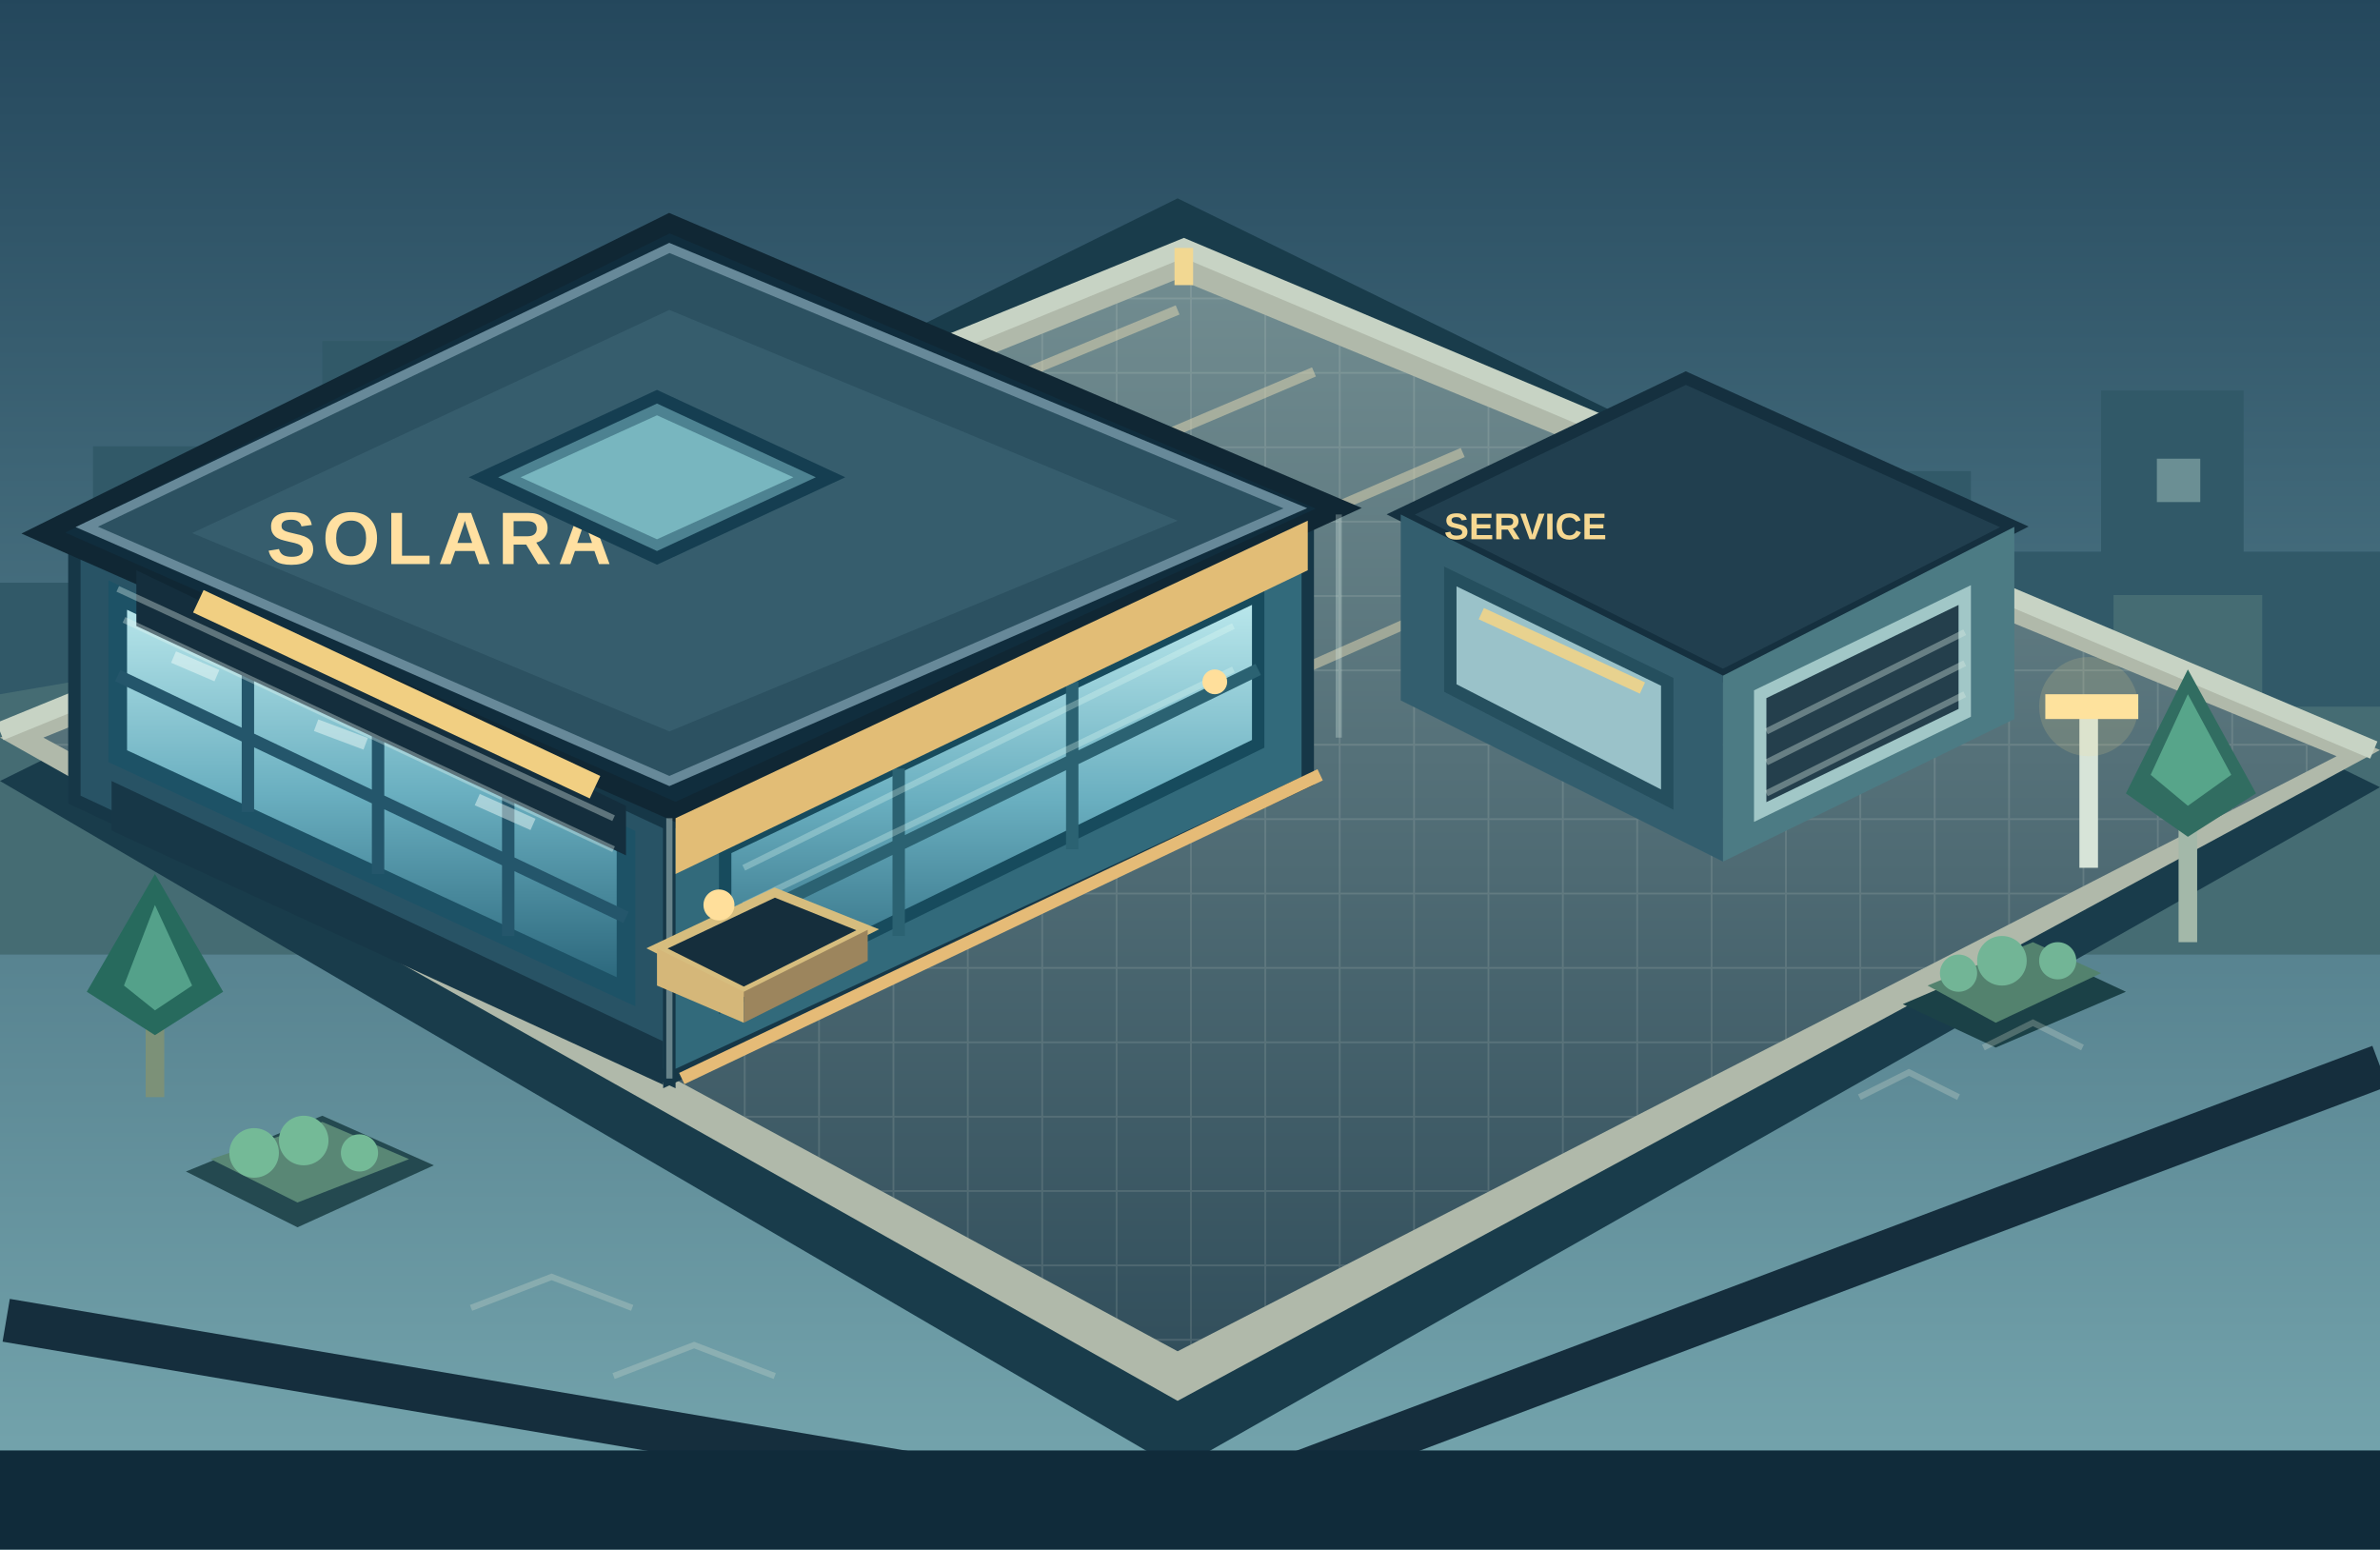
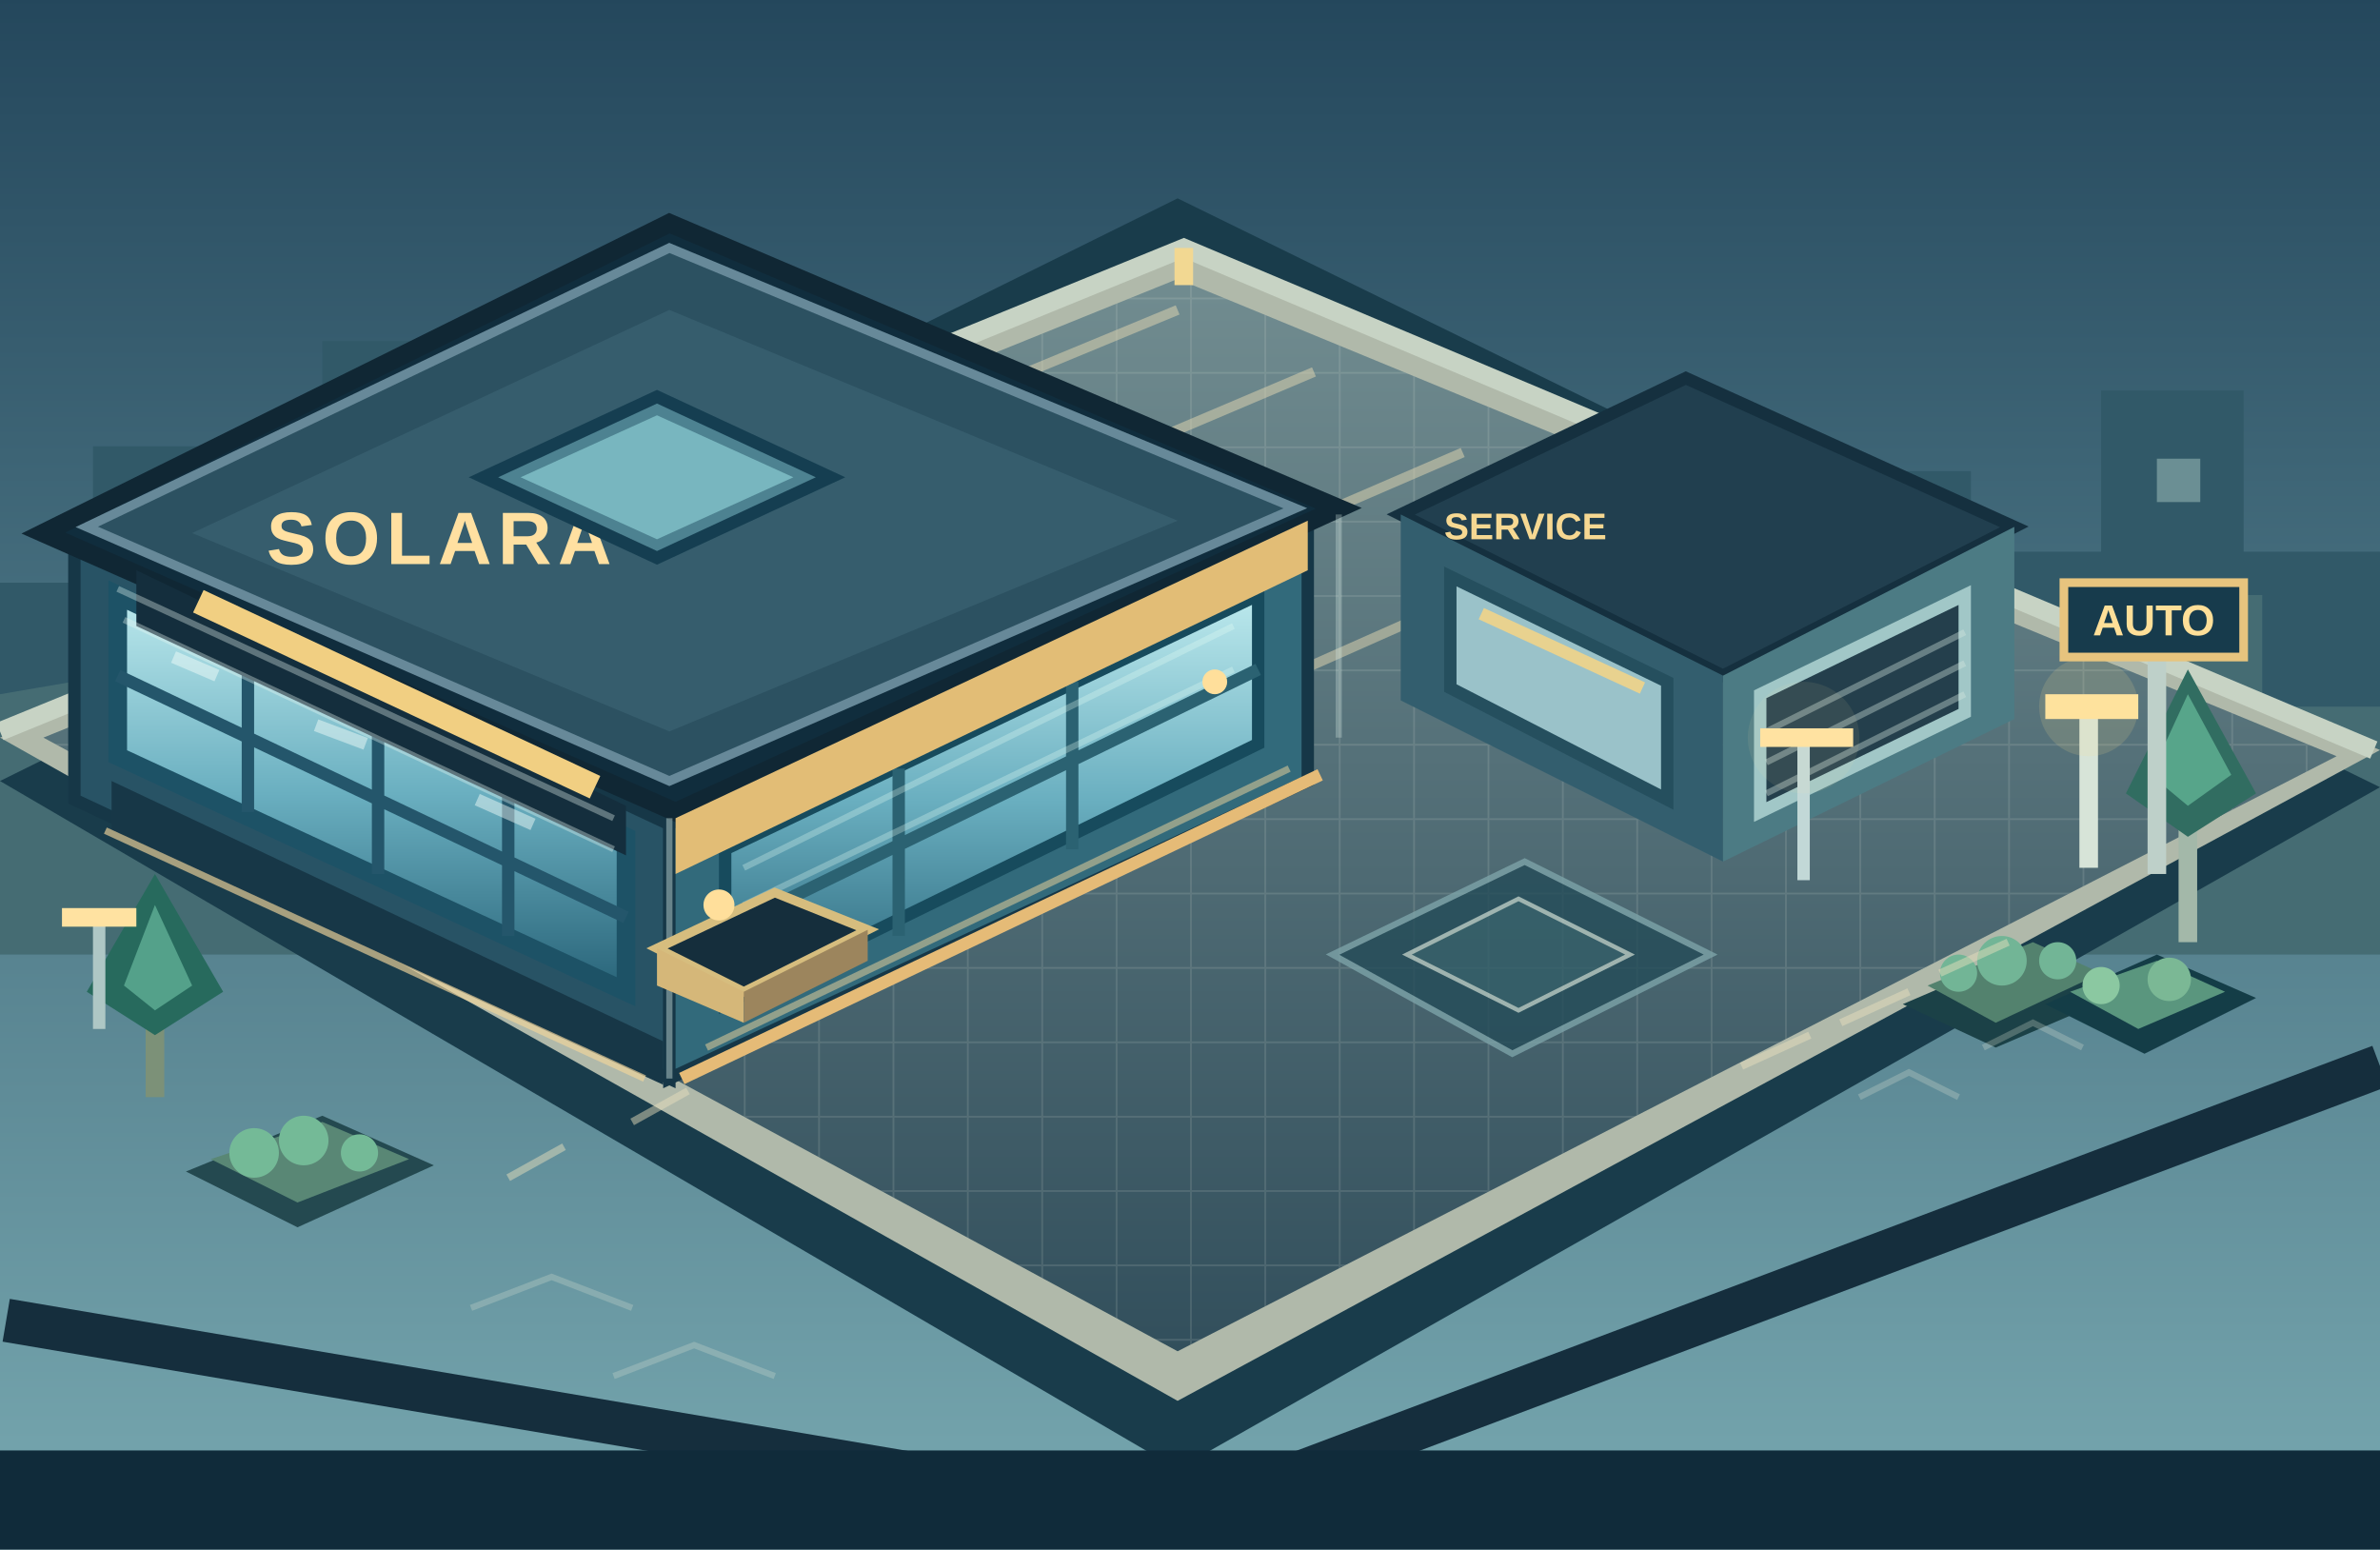
<svg xmlns="http://www.w3.org/2000/svg" width="768" height="500" viewBox="0 0 384 250">
  <defs>
    <linearGradient id="sky" x2="0" y2="1">
      <stop stop-color="#24475c" />
      <stop offset="1" stop-color="#78a9b1" />
    </linearGradient>
    <linearGradient id="glass" x2="0" y2="1">
      <stop stop-color="#bce9ed" />
      <stop offset=".5" stop-color="#6aafc0" />
      <stop offset="1" stop-color="#286378" />
    </linearGradient>
    <linearGradient id="road" x2="0" y2="1">
      <stop stop-color="#718c90" />
      <stop offset="1" stop-color="#324f5c" />
    </linearGradient>
    <pattern id="tiles" width="12" height="12" patternUnits="userSpaceOnUse">
      <path d="M0 0H12M0 0V12" stroke="#e0e5d8" stroke-width=".6" opacity=".13" />
    </pattern>
  </defs>
  <rect width="384" height="250" fill="url(#sky)" />
  <path d="M0 94L15 94V72H37V88H52V55H78V83H97V68H119V92H140V73H166V98H188V64H215V91H238V71H267V95H291V76H318V89H339V63H362V89H384V126H0Z" fill="#315968" />
  <path d="M0 112L35 106V85H53V110H77V95H91V113H122V91H143V117H175V94H197V115H223V100H247V119H282V90H306V111H341V96H365V114H384V154H0Z" fill="#456c73" />
  <g fill="#b2d0c9" opacity=".45">
    <path d="M14 89h5v5h-5zM28 89h5v5h-5zM60 70h6v7h-6zM102 77h6v6h-6zM153 84h5v6h-5zM197 76h7v7h-7zM252 82h7v7h-7zM348 74h7v7h-7z" />
  </g>
  <path d="M0 126L190 32L384 127L190 237Z" fill="#193c4b" />
  <path d="M0 119L190 39L384 121L190 226Z" fill="#b0b9aa" />
  <path d="M7 119L190 45L377 122L190 218Z" fill="url(#road)" />
  <path d="M7 119L190 45L377 122L190 218Z" fill="url(#tiles)" />
  <path d="M0 118L191 40L383 121" stroke="#c7d3c4" stroke-width="3" fill="none" />
  <path d="M191 40L191 46" stroke="#f2d892" stroke-width="3" />
  <g stroke="#e4d8b1" stroke-width="1.6" opacity=".5">
    <path d="M16 122L190 50M40 133L212 60M67 146L236 73M93 160L262 85" />
  </g>
  <path d="M12 87L108 41L211 84L108 133Z" fill="#152f3f" stroke="#0e2736" stroke-width="3" />
  <path d="M12 88L108 133V174L12 129Z" fill="#285365" stroke="#163747" stroke-width="2" />
  <path d="M108 133L211 84V126L108 174Z" fill="#326a7b" stroke="#163747" stroke-width="2" />
  <path d="M19 96L101 135V160L19 122Z" fill="url(#glass)" stroke="#1d5266" stroke-width="3" />
  <g stroke="#24566b" stroke-width="2">
    <path d="M40 106v25M61 116v25M82 126v25M19 109l82 39" />
  </g>
  <path d="M117 137L203 96V120L117 162Z" fill="url(#glass)" stroke="#174b5d" stroke-width="2" />
  <g stroke="#2b6272" stroke-width="2">
    <path d="M145 124v27M173 110v27M117 150l86-42" />
  </g>
  <path d="M7 86L108 36L216 82L109 131Z" fill="#102d3d" stroke="#102734" stroke-width="3" />
  <path d="M14 85L108 40L209 82L108 126Z" fill="#2c5161" stroke="#678999" stroke-width="1.5" />
  <path d="M31 86L108 50L190 84L108 118Z" fill="#365d6d" />
  <path d="M22 92L101 130V138L22 101Z" fill="#142e3d" />
  <path d="M32 97L96 127" stroke="#f1cf82" stroke-width="4" />
  <text x="43" y="91" font-family="Arial,sans-serif" font-weight="900" font-size="12" fill="#ffe0a1" letter-spacing="1">SOLARA</text>
  <path d="M109 132L211 84V92L109 141Z" fill="#e2bd76" />
  <path d="M18 126L107 168L107 175L18 134Z" fill="#173747" />
  <path d="M110 174L213 125" stroke="#e5bb77" stroke-width="2" />
  <path d="M226 83L272 61L325 85L278 109Z" fill="#213f4f" stroke="#15303f" stroke-width="2" />
  <path d="M226 83L278 109V139L226 113Z" fill="#335e6e" />
  <path d="M278 109L325 85V116L278 139Z" fill="#4c7b84" />
  <path d="M234 93L269 110V129L234 111Z" fill="#9ac2c9" stroke="#254f5e" stroke-width="2" />
  <path d="M284 112L317 96V115L284 131Z" fill="#243f4c" stroke="#a1c7c7" stroke-width="2" />
  <path d="M239 99L265 111" stroke="#e8d28f" stroke-width="2" />
  <text x="233" y="87" font-family="Arial,sans-serif" font-size="6" font-weight="bold" fill="#f6d892">SERVICE</text>
  <g>
    <path d="M337 115v25" stroke="#d7e4d8" stroke-width="3" />
    <path d="M330 114h15" stroke="#ffe3a0" stroke-width="4" />
    <circle cx="337" cy="114" r="8" fill="#f7db8c" opacity=".15" />
  </g>
  <g>
    <path d="M353 130v22" stroke="#a3b8a9" stroke-width="3" />
    <path d="M343 128l10-20 11 20-11 7Z" fill="#316d61" />
    <path d="M347 125l6-13 7 13-7 5Z" fill="#57a58a" />
  </g>
  <g>
    <path d="M25 162v15" stroke="#7c9178" stroke-width="3" />
    <path d="M14 160l11-19 11 19-11 7Z" fill="#276a5d" />
    <path d="M20 159l5-13 6 13-6 4Z" fill="#54a18a" />
  </g>
  <path d="M1 213L190 245L384 172" fill="none" stroke="#152e3d" stroke-width="7" />
  <rect x="0" y="234" width="384" height="16" fill="#102b3a" />
  <g opacity=".82">
    <path d="M19 95L99 132M20 100L99 137" stroke="#ecfbf2" stroke-width="1" opacity=".42" />
    <path d="M120 140L199 101M120 146L199 108" stroke="#e9fff5" stroke-width="1" opacity=".35" />
    <path d="M28 106L35 109M51 117L59 120M77 129L86 133" stroke="#f5fffb" stroke-width="2" opacity=".55" />
  </g>
  <path d="M78 77L106 64L134 77L106 90Z" fill="#4d8291" stroke="#153e51" stroke-width="2" />
  <path d="M84 77L106 67L128 77L106 87Z" fill="#80c0c7" opacity=".85" />
  <path d="M108 132L108 174" stroke="#c9e0db" stroke-width="1" opacity=".45" />
  <path d="M216 83L216 119" stroke="#d8ece3" stroke-width="1" opacity=".3" />
  <g stroke="#d6e8e0" opacity=".38" stroke-width="1">
    <path d="M285 118L317 102M285 123L317 107M285 128L317 112" />
  </g>
  <path d="M307 162L328 153L343 160L322 169Z" fill="#1b4147" />
  <path d="M311 159L328 152L339 157L322 165Z" fill="#53826e" />
  <g fill="#72b596">
    <circle cx="316" cy="157" r="3" />
    <circle cx="323" cy="155" r="4" />
    <circle cx="332" cy="155" r="3" />
  </g>
  <path d="M30 189L52 180L70 188L48 198Z" fill="#244950" />
  <path d="M34 187L52 181L66 187L48 194Z" fill="#598775" />
  <g fill="#74ba97">
    <circle cx="41" cy="186" r="4" />
    <circle cx="49" cy="184" r="4" />
    <circle cx="58" cy="186" r="3" />
  </g>
  <g stroke="#d8dfcf" stroke-width="1" opacity=".28" fill="none">
    <path d="M300 177l8-4 8 4M320 169l8-4 8 4" />
    <path d="M76 211l13-5 13 5M99 222l13-5 13 5" />
  </g>
  <path d="M106 153L125 144L140 150L120 160Z" fill="#152e3c" stroke="#d6bd7e" stroke-width="1.5" />
  <path d="M106 153L120 160V165L106 159Z" fill="#d5b779" />
  <path d="M120 160L140 150V155L120 165Z" fill="#9c855d" />
  <circle cx="116" cy="146" r="2.5" fill="#ffdf9b" />
  <circle cx="196" cy="110" r="2" fill="#ffdf9b" />
+   <g opacity=".8">
+     <path d="M215 154L246 139L276 154L244 170Z" fill="#234b57" stroke="#7ca2a8" stroke-width="1" />
+     <path d="M227 154L245 145L263 154L245 163Z" fill="#315d66" stroke="#b4c7bf" stroke-width=".7" />
+   </g>
+   <g>
+     <path d="M330 162L348 154L364 161L346 170Z" fill="#143d47" />
+     <path d="M334 160L348 155L359 160L345 166Z" fill="#5a967e" />
+     <circle cx="339" cy="159" r="3" fill="#8bc8a1" />
+     <circle cx="350" cy="158" r="3.5" fill="#7bb895" />
+   </g>
+   <g>
+     <path d="M348 96L348 141" stroke="#bed0c9" stroke-width="3" />
+     <path d="M333 94L362 94L362 106L333 106Z" fill="#173b4c" stroke="#e7c47e" stroke-width="1.4" />
+     <text x="347.5" y="102.5" font-family="Arial,sans-serif" font-weight="900" font-size="7" text-anchor="middle" fill="#ffdf98">AUTO</text>
+   </g>
+   <g stroke="#e7dfbd" stroke-width="1.2" opacity=".48">
+     <path d="M281 172L292 167M297 165L308 160M313 157L324 152" />
+     <path d="M82 190L91 185M102 181L111 176" />
+   </g>
+   <g>
+     <path d="M291 119L291 142" stroke="#c2d8d7" stroke-width="2" />
+     <path d="M284 119L299 119" stroke="#ffe2a1" stroke-width="3" />
+     <circle cx="291" cy="119" r="9" fill="#ffe8a0" opacity=".08" />
+     <path d="M16 148L16 166" stroke="#aec7c5" stroke-width="2" />
+     <path d="M10 148L22 148" stroke="#ffe2a1" stroke-width="3" />
+   </g>
+   <path d="M17 134L104 174" stroke="#f2d59b" stroke-width="1.1" opacity=".65" />
+   <path d="M114 169L208 124" stroke="#f2d59b" stroke-width="1.1" opacity=".5" />
</svg>
